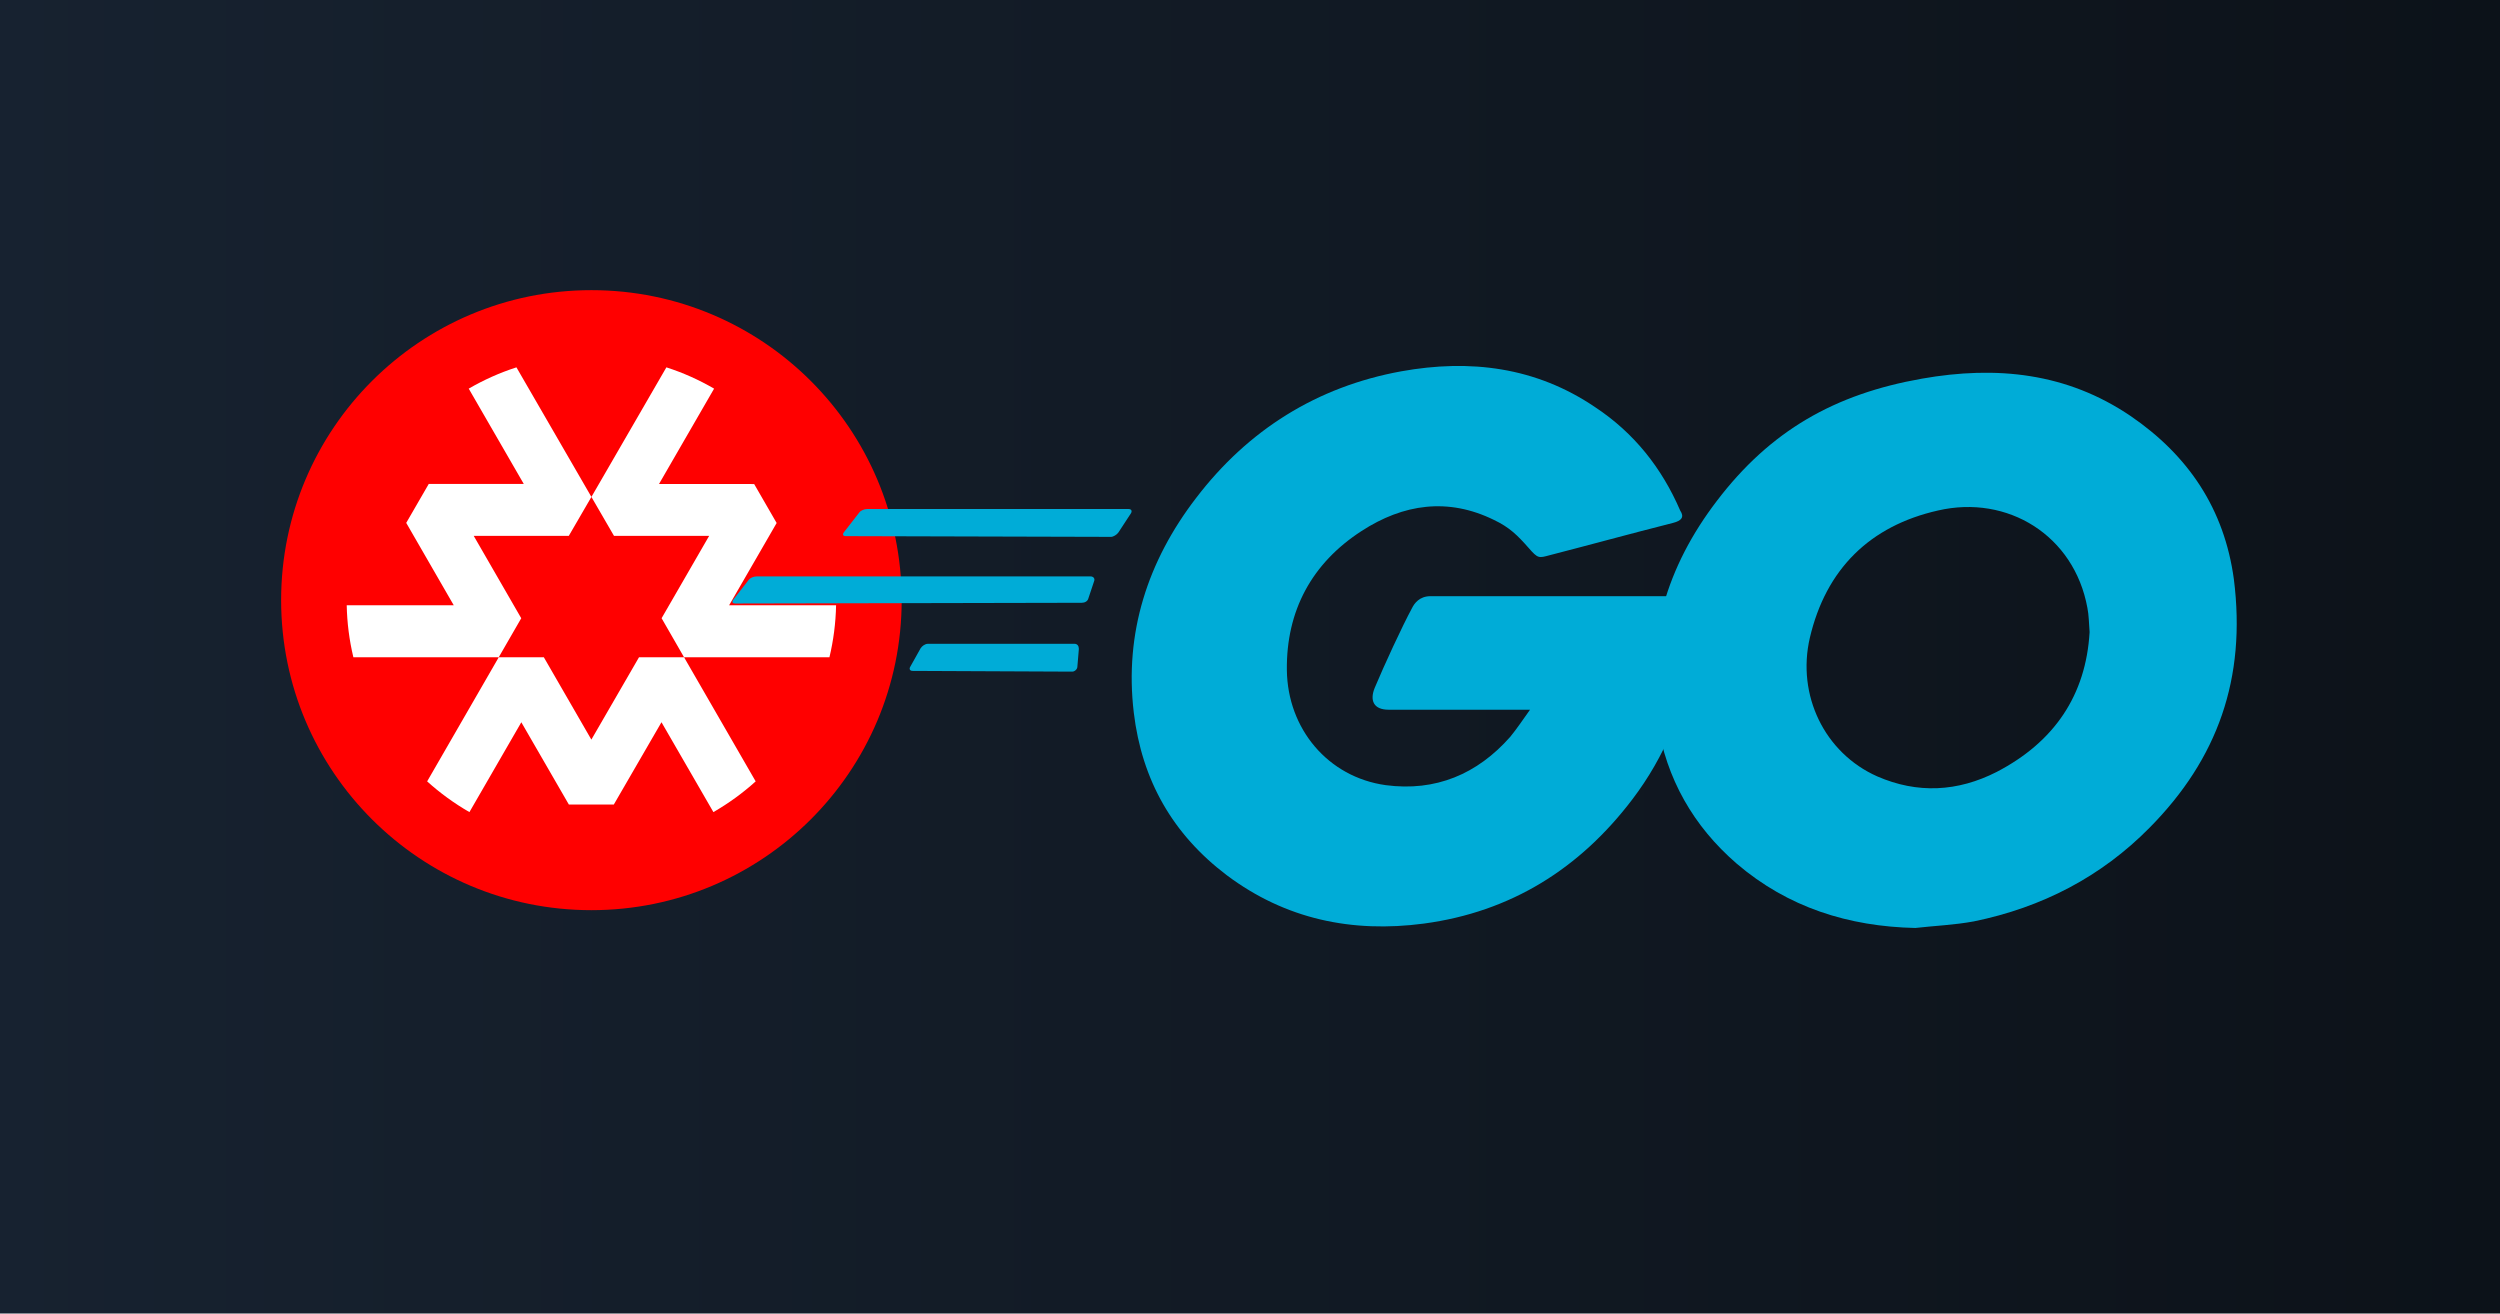
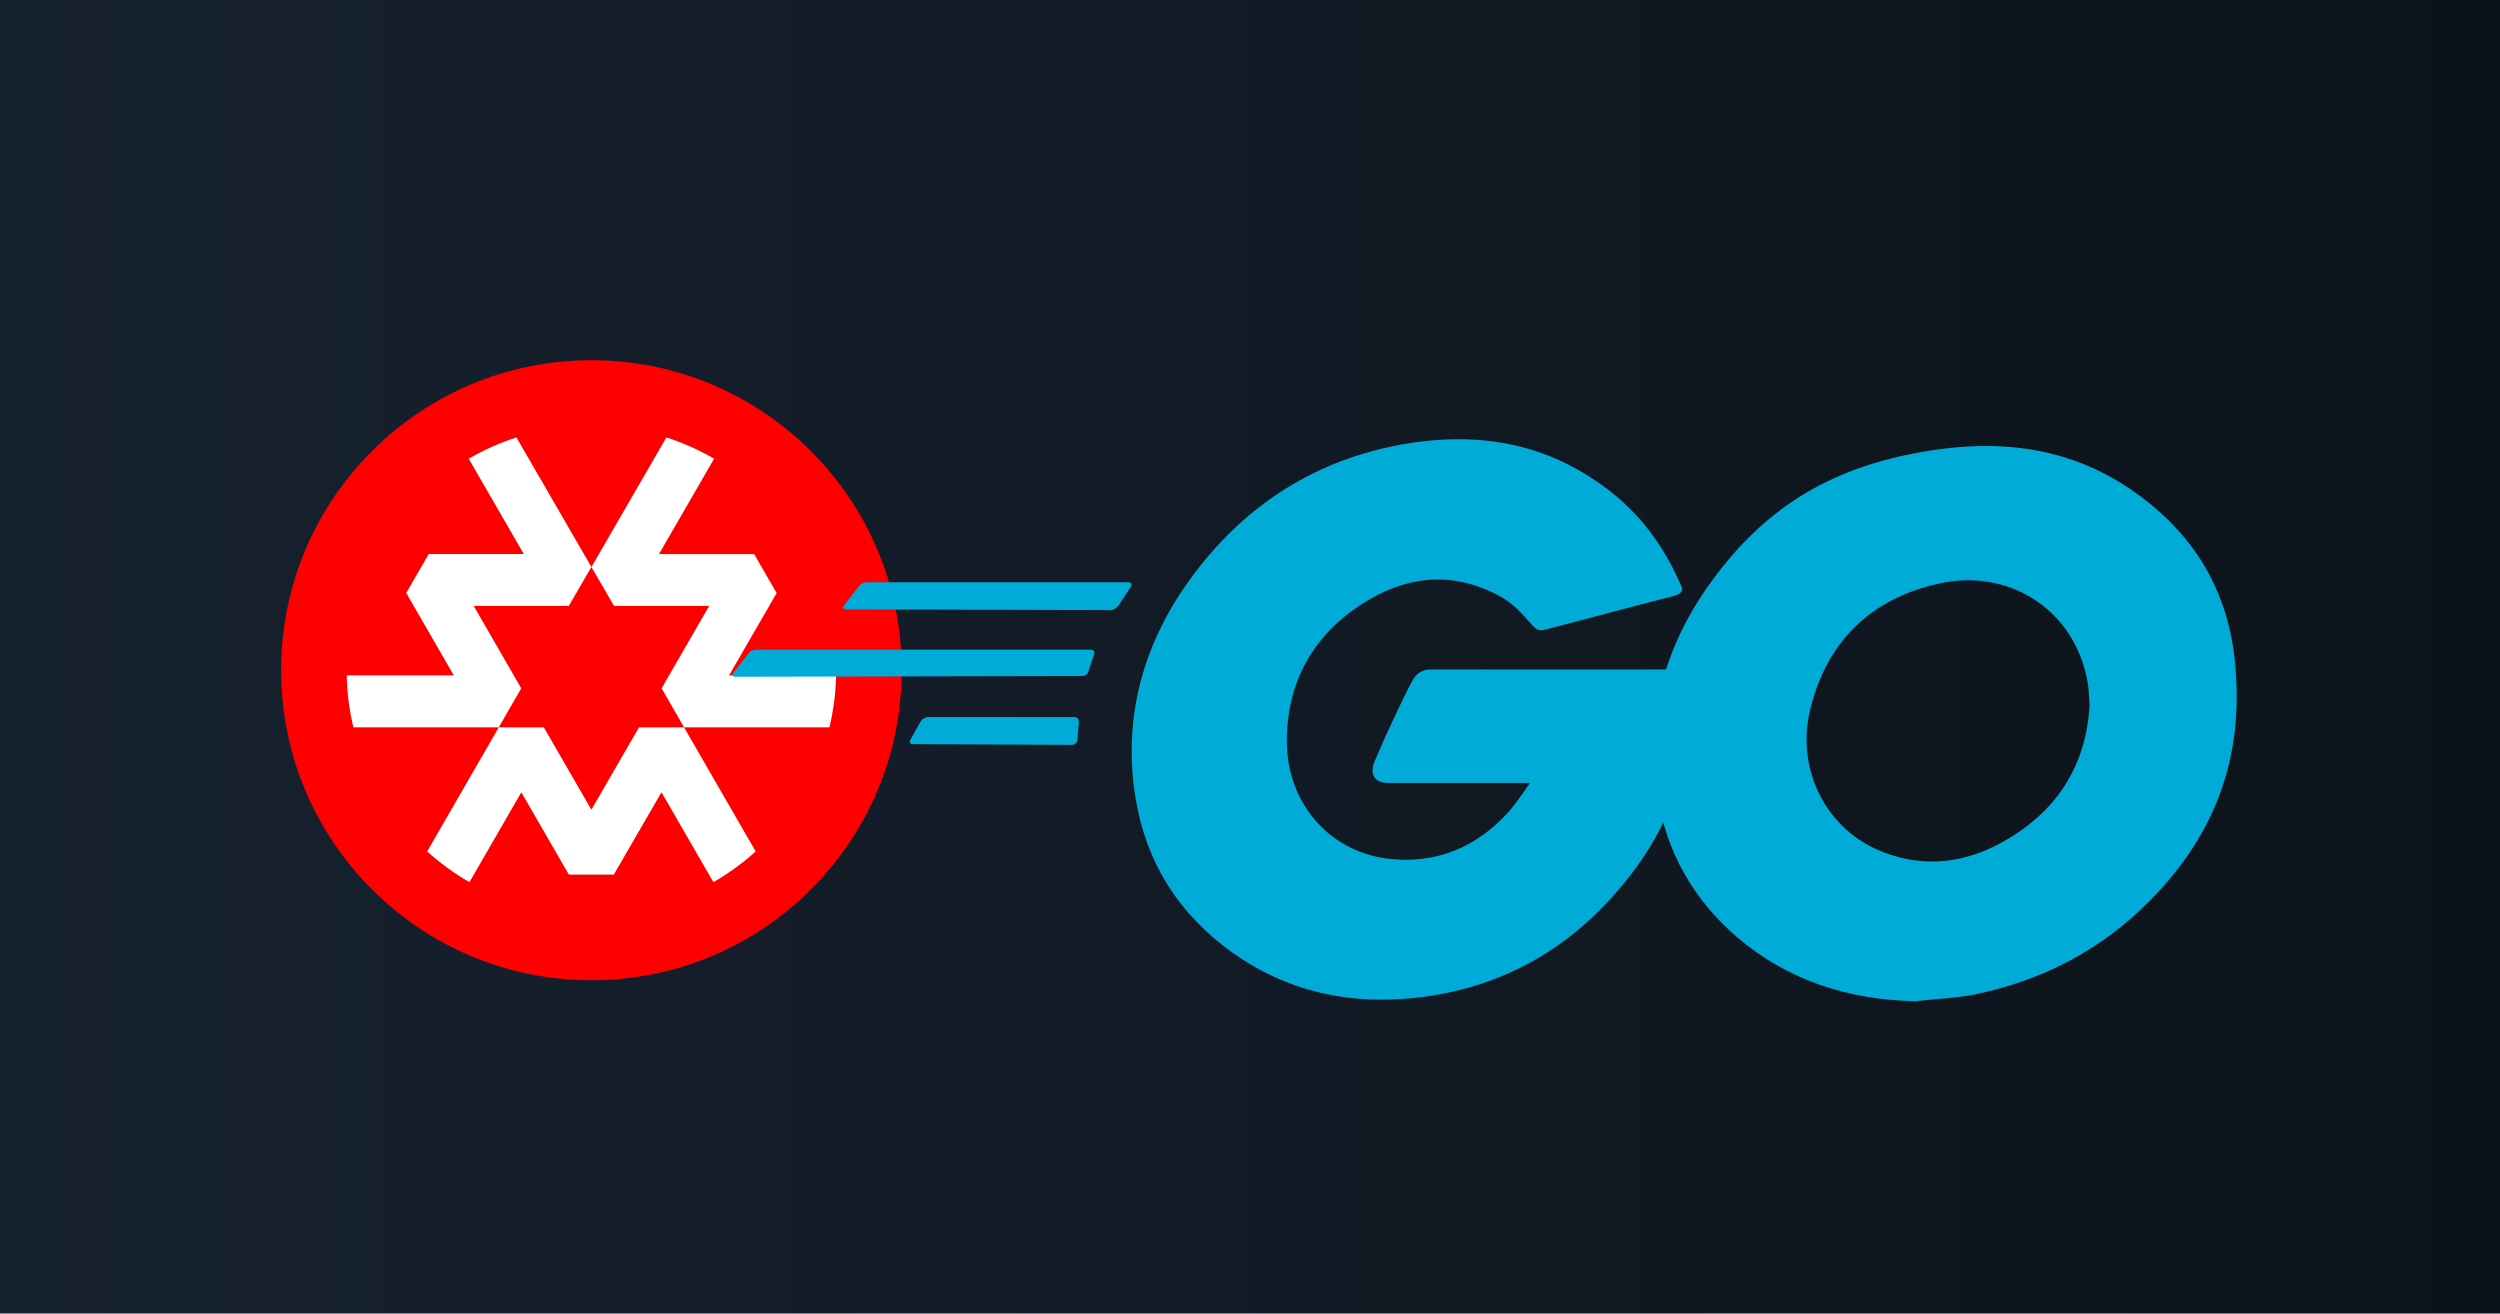
<svg xmlns="http://www.w3.org/2000/svg" viewBox="0 0 1024 538">
  <defs>
    <linearGradient id="grad" x1="0%" y1="0%" x2="100%" y2="0%">
      <stop offset="0%" style="stop-color:rgb(23,34,48);stop-opacity:1" />
      <stop offset="100%" style="stop-color:rgb(12,18,25);stop-opacity:1" />
    </linearGradient>
  </defs>
  <style type="text/css">
	.st0{fill:#00ACD7;}
</style>
  <rect width="1024" height="538" fill="url(#grad)" />
-   <g fill="none" fill-rule="evenodd" transform="scale(7) translate(15.5,16.9)">
+   <g fill="none" fill-rule="evenodd" transform="scale(7) translate(15.5,21)">
    <path d="M19.106.078C9.079.078.95 8.2.95 18.218c0 10.02 8.129 18.14 18.156 18.14s18.155-8.12 18.155-18.14C37.261 8.2 29.133.078 19.106.078" fill="red" />
    <path d="M27.165 18.515l2.78-4.812-1.316-2.28-5.567-.004 3.223-5.578c-.877-.51-1.81-.93-2.792-1.246l-4.387 7.582 1.322 2.28h5.567l-2.782 4.818 1.314 2.284h8.507c.234-.978.368-2 .389-3.044h-6.258zM17.785 30.175h2.633l2.788-4.814 3.038 5.258a14.407 14.407 0 002.474-1.797l-4.191-7.263h-2.636l-2.788 4.819-2.781-4.819h-2.638l-4.19 7.263a14.424 14.424 0 002.474 1.798l3.037-5.257 2.78 4.812zM15 19.276l-2.78-4.819h5.562l1.324-2.28-4.387-7.582c-.982.316-1.916.737-2.792 1.246l3.221 5.576h-5.56L8.27 13.696l2.78 4.819H4.788a14.31 14.31 0 00.389 3.044h8.506L15 19.276z" fill="#FFF" />
  </g>
-   <g transform="scale(3) translate(100,50) ">
+   <g transform="scale(3) translate(100,60) ">
    <g>
      <path class="st0" d="M15.5,23.2c-0.4,0-0.5-0.2-0.3-0.5l2.1-2.7c0.2-0.3,0.7-0.5,1.1-0.5h35.7c0.4,0,0.5,0.3,0.3,0.6l-1.7,2.6 c-0.2,0.3-0.7,0.6-1,0.6L15.5,23.2z" />
    </g>
    <g>
      <path class="st0" d="M0.4,32.4c-0.4,0-0.5-0.2-0.3-0.5l2.1-2.7c0.2-0.3,0.7-0.5,1.1-0.5h45.6c0.4,0,0.6,0.3,0.5,0.6l-0.8,2.4      c-0.1,0.4-0.5,0.6-0.9,0.6L0.4,32.4z" />
    </g>
    <g>
      <path class="st0" d="M24.6,41.6c-0.4,0-0.5-0.3-0.3-0.6l1.4-2.5c0.2-0.3,0.6-0.6,1-0.6h20c0.4,0,0.6,0.3,0.6,0.7L47.1,41      c0,0.4-0.4,0.7-0.7,0.7L24.6,41.6z" />
    </g>
    <g>
      <g>
        <path class="st0" d="M128.4,21.4c-6.3,1.6-10.6,2.8-16.8,4.4c-1.5,0.4-1.6,0.5-2.9-1c-1.5-1.7-2.6-2.8-4.7-3.8       c-6.3-3.1-12.4-2.2-18.1,1.5c-6.8,4.4-10.3,10.9-10.2,19c0.1,8,5.6,14.6,13.5,15.7c6.8,0.9,12.5-1.5,17-6.6       c0.9-1.1,1.7-2.3,2.7-3.7c-3.6,0-8.1,0-19.3,0c-2.1,0-2.6-1.3-1.9-3c1.3-3.1,3.7-8.3,5.1-10.9c0.3-0.6,1-1.6,2.5-1.6       c5.1,0,23.9,0,36.4,0c-0.2,2.7-0.2,5.4-0.6,8.1c-1.1,7.2-3.8,13.8-8.2,19.6c-7.2,9.5-16.6,15.4-28.5,17       c-9.8,1.3-18.9-0.6-26.9-6.6c-7.4-5.6-11.6-13-12.7-22.2c-1.3-10.9,1.9-20.7,8.5-29.3c7.1-9.3,16.5-15.2,28-17.3       c9.4-1.7,18.4-0.6,26.5,4.9c5.3,3.5,9.1,8.3,11.6,14.1C130,20.6,129.6,21.1,128.4,21.4z" />
      </g>
      <g>
        <path class="st0" d="M161.5,76.7c-9.1-0.2-17.4-2.8-24.4-8.8c-5.9-5.1-9.6-11.6-10.8-19.3c-1.8-11.3,1.3-21.3,8.1-30.2       c7.3-9.6,16.1-14.6,28-16.7c10.2-1.8,19.8-0.8,28.5,5.1c7.9,5.4,12.8,12.7,14.1,22.3c1.7,13.5-2.2,24.5-11.5,33.9       c-6.6,6.7-14.7,10.9-24,12.8C166.8,76.3,164.1,76.4,161.5,76.7z M185.3,36.3c-0.1-1.3-0.1-2.3-0.3-3.3       c-1.8-9.9-10.9-15.5-20.4-13.3c-9.3,2.1-15.3,8-17.5,17.4c-1.8,7.8,2,15.7,9.2,18.9c5.5,2.4,11,2.1,16.3-0.6       C180.5,51.3,184.8,44.9,185.3,36.3z" />
      </g>
    </g>
  </g>
</svg>
